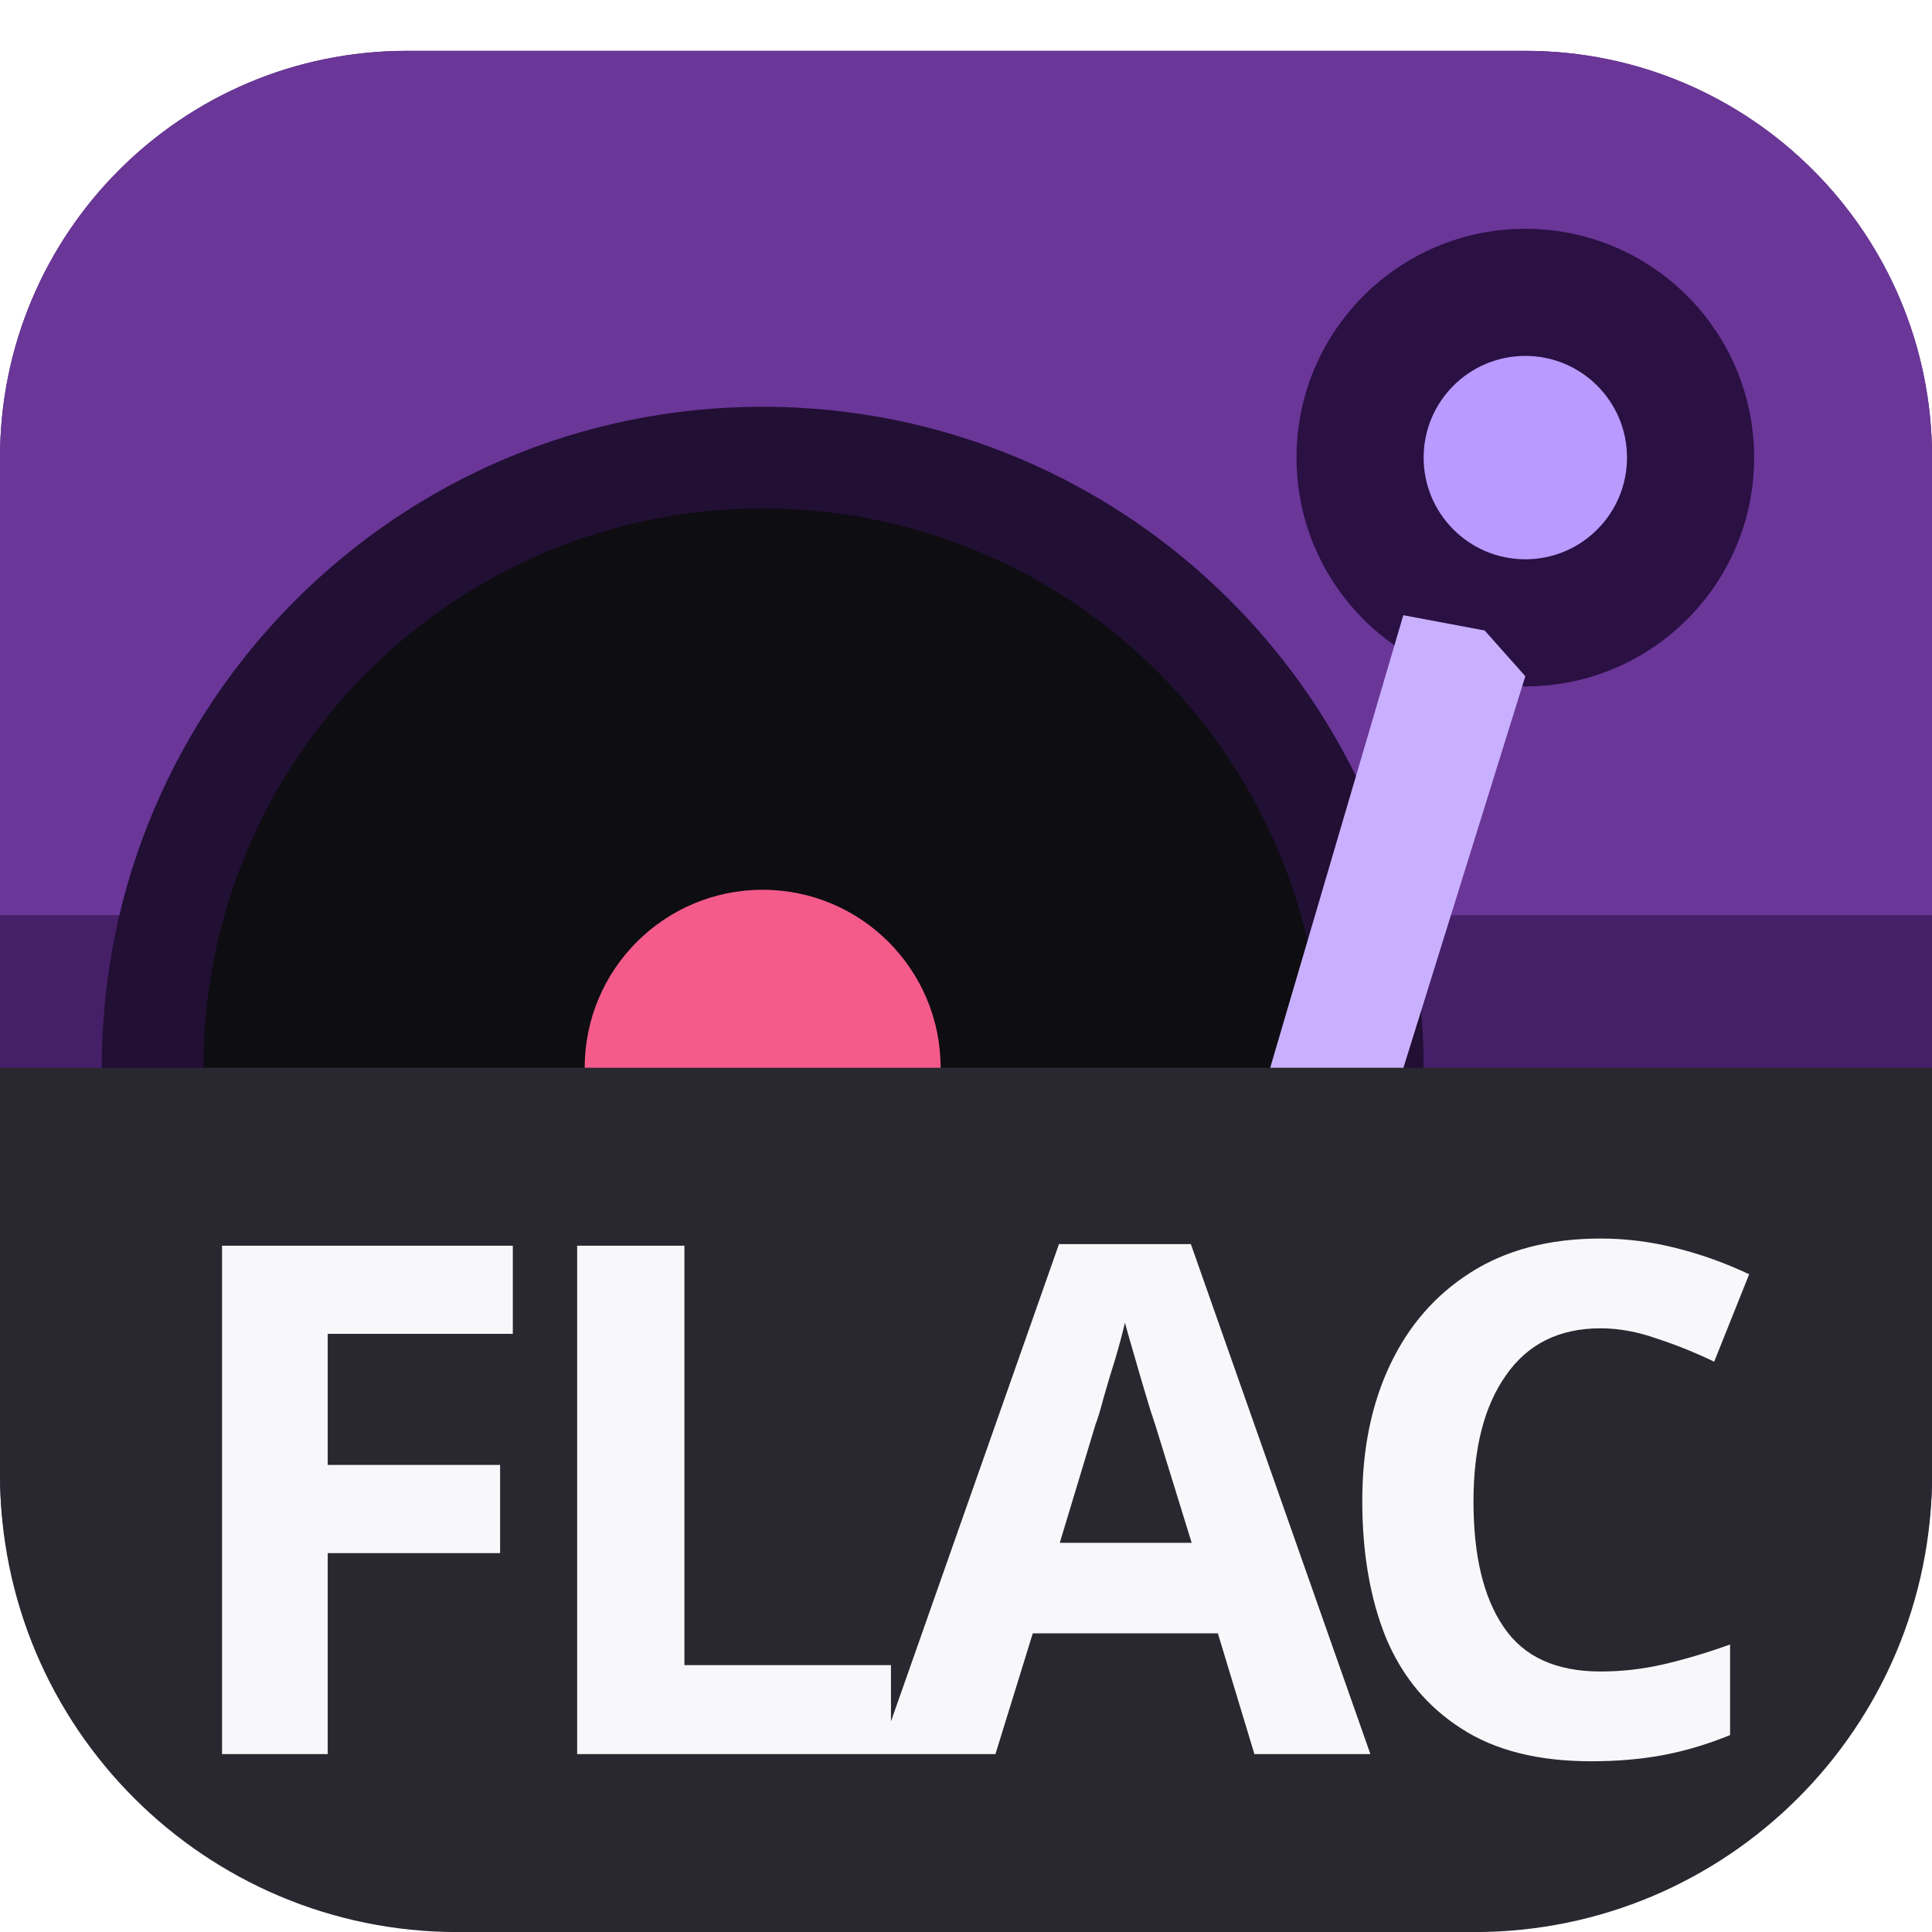
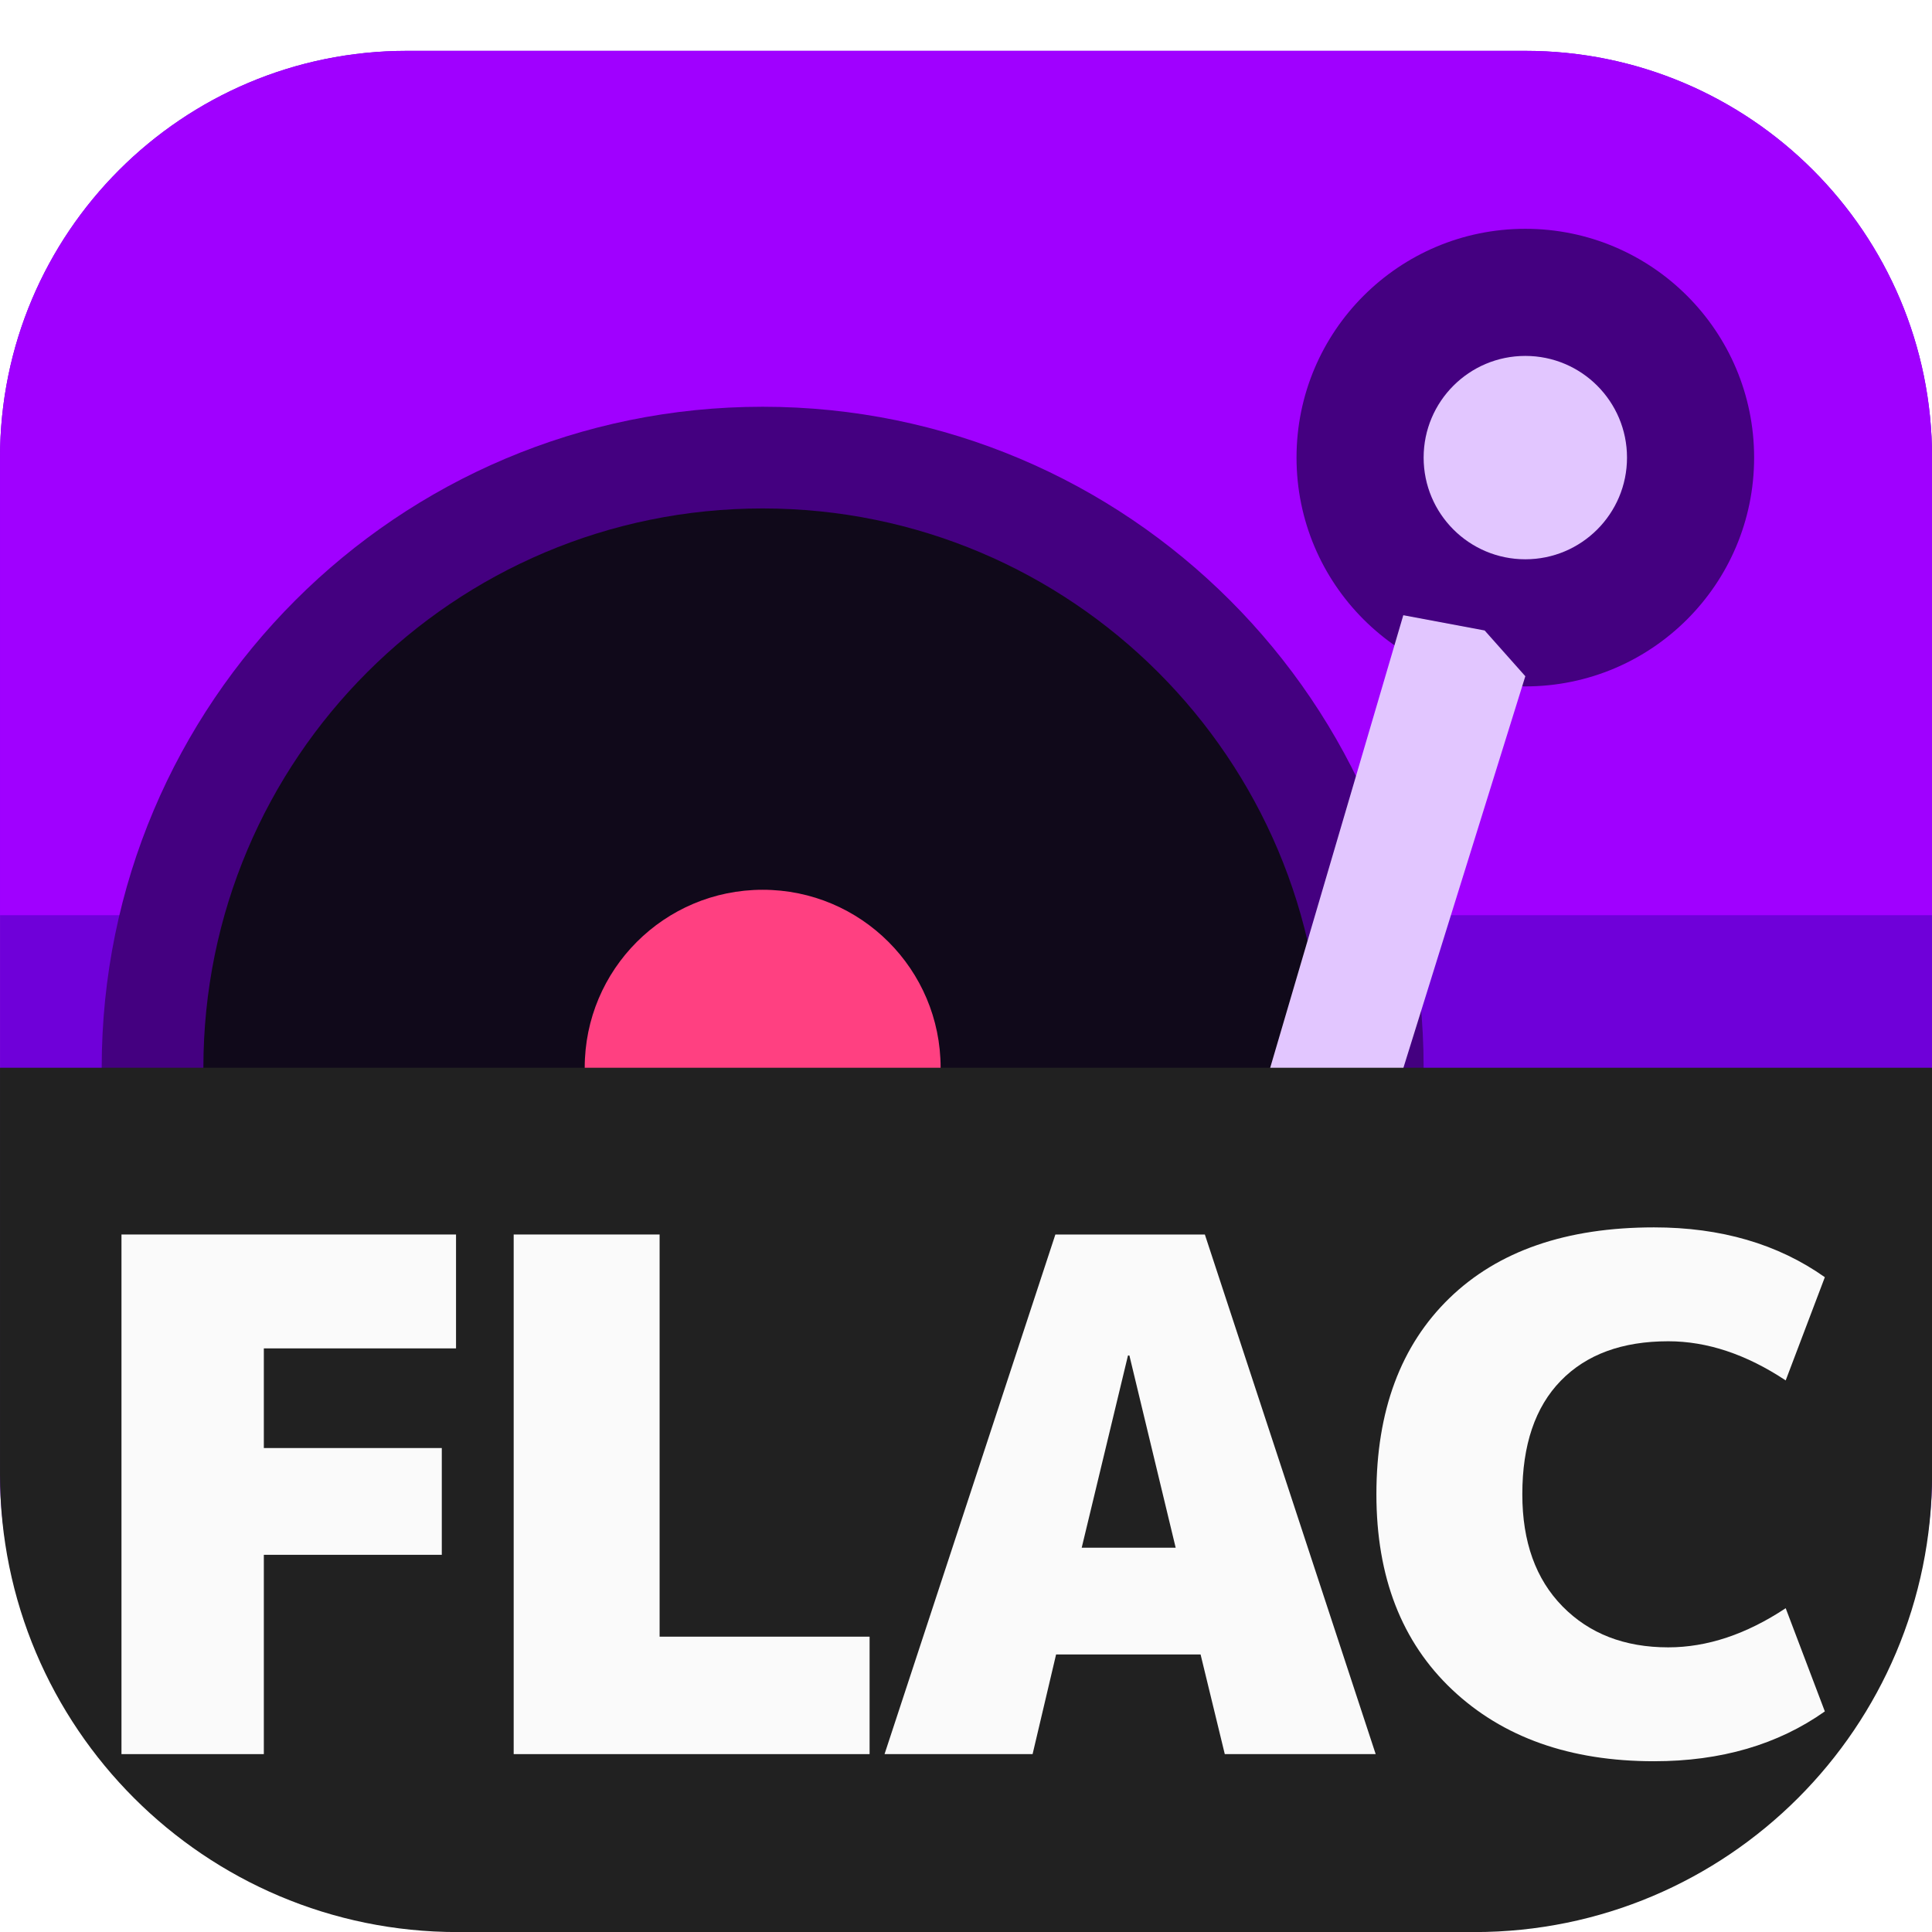
<svg xmlns="http://www.w3.org/2000/svg" viewBox="0 0 48 48" role="img" aria-labelledby="title desc">
  <g transform="translate(-6.3158 -6.3158) scale(1.2632)">
-     <rect x="5" y="6" width="38" height="36" rx="8" fill="#452068" />
-     <path d="M13 6h22a8 8 0 0 1 8 8v9H5v-9a8 8 0 0 1 8-8z" fill="#6a3698" />
-     <circle cx="20" cy="26" r="13" fill="#210f34" />
-     <circle cx="20" cy="26" r="11" fill="#0e0d12" />
-     <circle cx="20" cy="26" r="3.5" fill="#f45b8b" />
-     <circle cx="35" cy="14" r="4.5" fill="#2a1043" />
-     <circle cx="35" cy="14" r="2" fill="#b99aff" />
-     <path d="m34.2 17.4-1.6-.3-3 10.2-5.2 3.8 1.5 2 5.8-4.2 3.3-10.6z" fill="#c9b0ff" />
-     <path d="m23.5 30.3 2.6 3.3-2.7 2.1-2.6-3.3z" fill="#f45b8b" />
-     <path d="M5 26h38v8a9 9 0 0 1-9 9H14a9 9 0 0 1-9-9z" fill="#29272f" />
-     <text x="24" y="39.5" fill="#f8f8fa" font-family="Segoe UI Variable, Segoe UI, sans-serif" font-size="14" font-weight="750" letter-spacing="-0.7" text-anchor="middle">FLAC</text>
+     <rect x="5" y="6" width="38" height="36" rx="8" fill="#6f00d9" />
+     <path d="M13 6h22a8 8 0 0 1 8 8v9H5v-9a8 8 0 0 1 8-8z" fill="#a000ff" />
+     <circle cx="20" cy="26" r="13" fill="#440080" />
+     <circle cx="20" cy="26" r="11" fill="#10091a" />
+     <circle cx="20" cy="26" r="3.5" fill="#ff4081" />
+     <circle cx="35" cy="14" r="4.5" fill="#440080" />
+     <circle cx="35" cy="14" r="2" fill="#e2c6ff" />
+     <path d="m34.2 17.4-1.6-.3-3 10.2-5.2 3.8 1.5 2 5.8-4.2 3.3-10.6z" fill="#e2c6ff" />
+     <path d="m23.5 30.3 2.6 3.3-2.7 2.1-2.6-3.3z" fill="#ff4081" />
+     <path d="M5 26h38v8a9 9 0 0 1-9 9H14a9 9 0 0 1-9-9z" fill="#212121" />
+     <g transform="translate(6.367 39.5) scale(0.014 -0.014)" fill="#fafafa" aria-hidden="true">
+       <path d="M523 430V280H273V0H73V730H543V570H273V430Z" />
+       <path transform="translate(551)" d="M278 730V165H573V0H73V730Z" />
+       <path transform="translate(1122)" d="M300 290H432L367 560H365ZM264 140 231 0H23L263 730H473L713 0H501L467 140Z" />
+       <path transform="translate(1808)" d="M418 -10Q241 -10 134.5 90.5Q28 191 28 365Q28 541 130.5 640.5Q233 740 418 740Q559 740 658 670L603 525Q520 580 438 580Q341 580 287 524.5Q233 469 233 365Q233 265 289.5 207.5Q346 150 438 150Q520 150 603 205L658 60Q559 -10 418 -10Z" />
+     </g>
  </g>
</svg>
